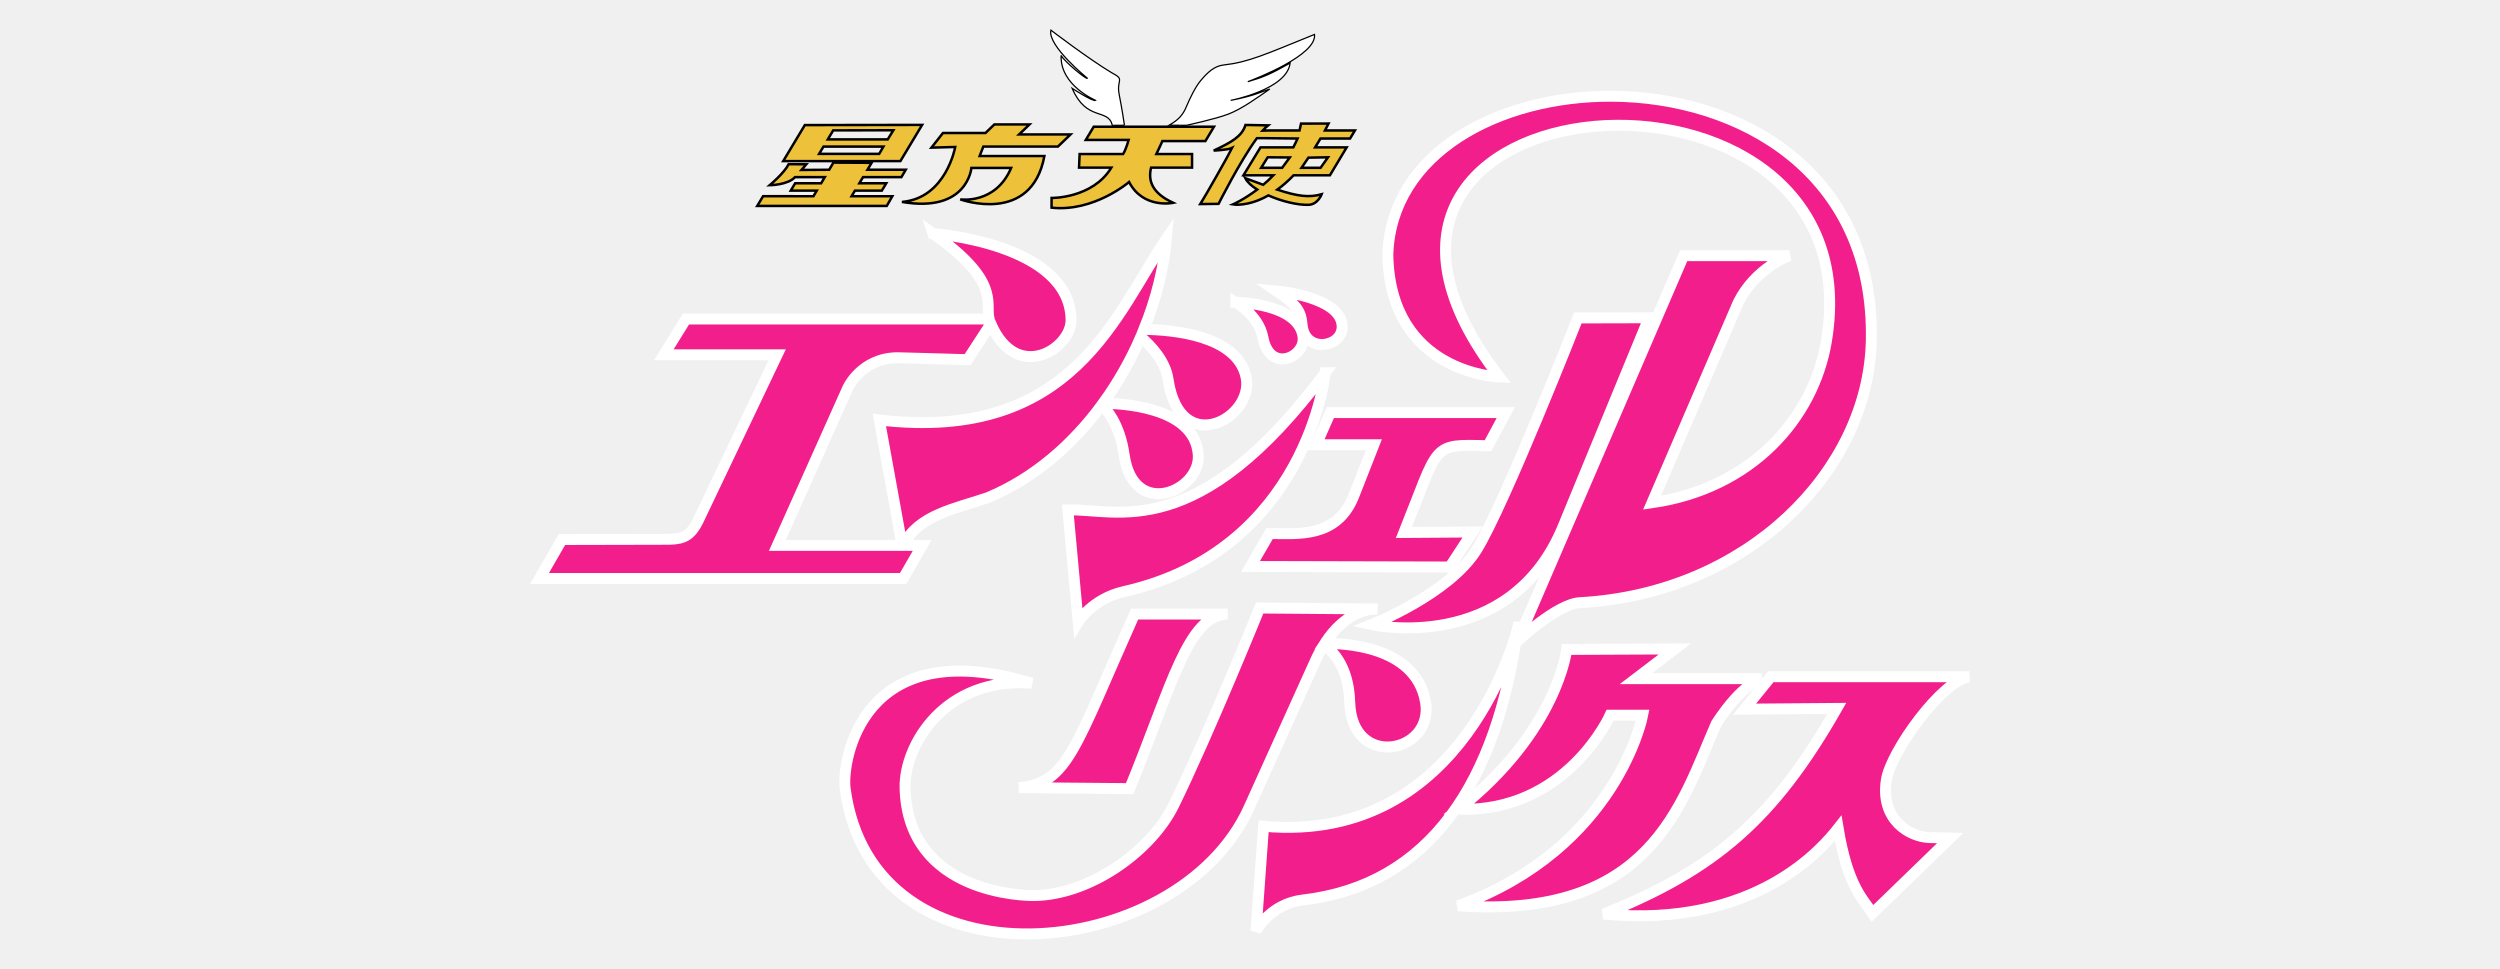
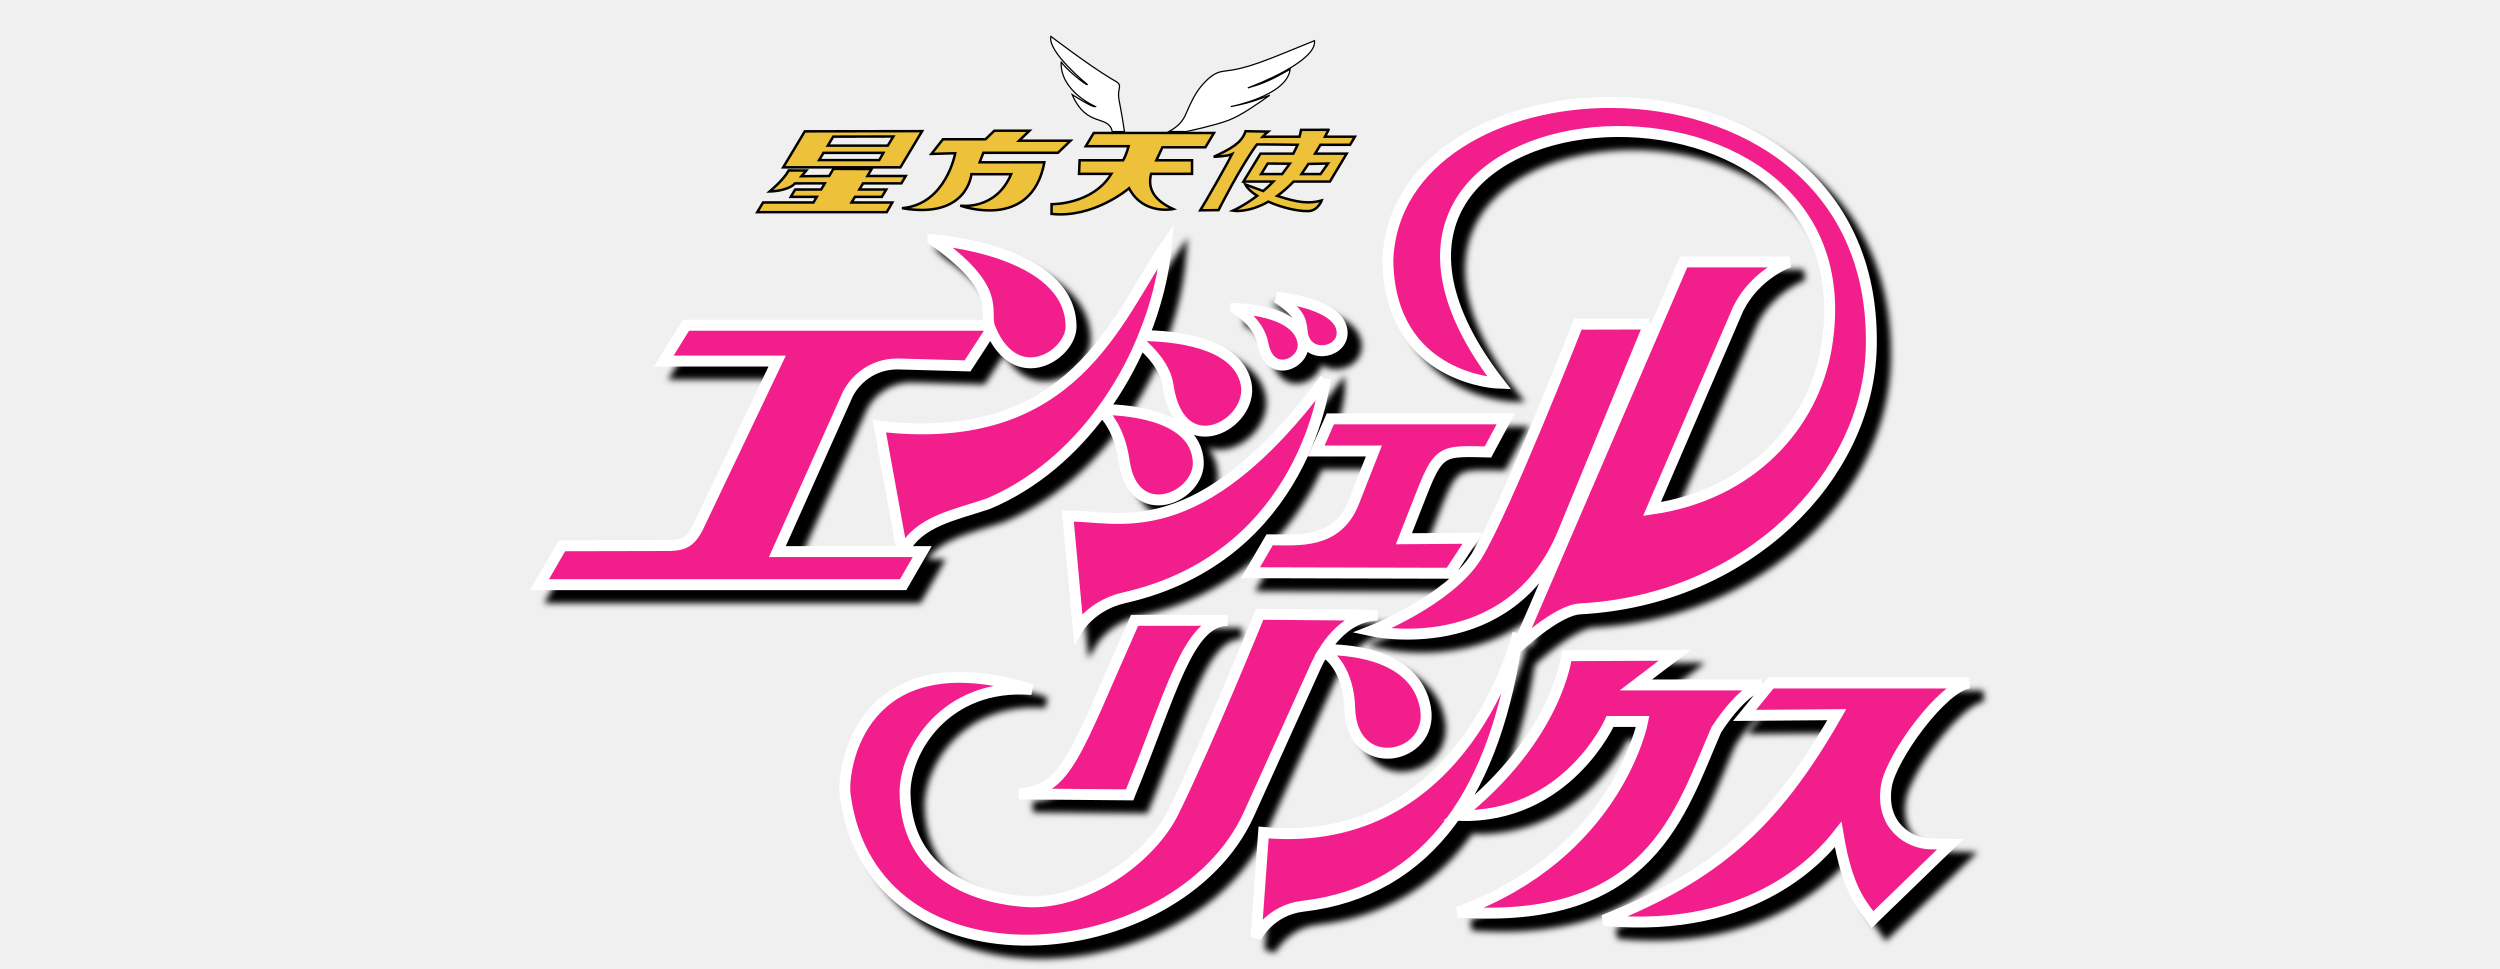
<svg xmlns="http://www.w3.org/2000/svg" version="1.1" id="svg2" width="800" height="310" viewBox="0 0 800 310">
-   <defs id="defs6" />
+   <defs id="defs6">
+     <filter style="color-interpolation-filters:sRGB;" id="filter1269">
+       <feGaussianBlur stdDeviation="1 1" result="blur" id="feGaussianBlur1267" />
+     </filter>
+   </defs>
+   <g id="layer1" style="display:inline">
+     <path id="path1062" d="m 520.338,36.967 c -36.171,-0.201 -70.693,18.105 -71.717,50.705 0.68,38.174 35.715,39.146 35.715,39.146 -75.346,-97.185 121.518,-112.887 104.644,-11.543 -4.19,25.166 -24.329,47.253 -55.831,51.775 l 27.603,-64.094 c 5.614,-11.229 16.374,-14.971 16.374,-14.971 H 543.284 L 490.105,211.342 c 0,0 12.64,-11.924 19.961,-12.319 53.524,-2.882 92.391,-42.097 93.26,-83.904 1.121,-53.923 -41.994,-77.925 -82.988,-78.153 z M 303.063,80.896 c 21.587,15.286 16.754,21.959 17.929,27.27 l -1.014,0.08 h -95.938 l -7.113,11.467 h 36.279 l -25.451,53.413 c -2.261,4.367 -4.434,5.498 -8.917,5.614 l -34.497,0.08 -7.188,12.451 h 116.361 l 6.11,-10.582 h -6.05 c 4.694,-9.77 16.744,-11.749 27.176,-15.323 14.67,-6.154 26.948,-16.864 36.332,-29.605 1.29,1.191 5.726,5.879 7.169,16.007 2.965,20.81 24.424,11.593 23.707,0 -0.981,-15.855 -26.016,-16.536 -30.498,-16.533 4.84,-6.655 8.889,-13.848 12.084,-21.228 3.213,2.75 7.874,7.638 8.743,13.51 3.802,25.69 27.752,12.358 24.951,-0.7 -2.89,-13.474 -23.823,-15.137 -32.696,-15.243 3.928,-9.69 6.409,-19.626 7.219,-29.022 -16.014,23.429 -29.632,65.322 -91.86,58.003 l 7.287,40.134 h -39.926 c 7.499,-16.759 19.501,-43.573 22.496,-50.277 0,0 4.285,-9.712 16.011,-9.776 l 22.363,0.624 7.449,-11.46 c 8.411,19.233 25.771,7.804 25.67,-1.23 -0.275,-24.561 -44.19,-27.675 -44.19,-27.675 z m 110.001,18.395 c 6.667,4.523 7.784,6.77 8.108,10.722 0.767,9.361 12.845,7.449 12.829,0.704 -0.023,-9.591 -20.937,-11.426 -20.937,-11.426 z m -13.06,3.628 c 0,0 7.349,4.276 8.615,11.15 2.166,11.763 13.715,6.39 12.867,-0.117 -1.413,-10.842 -21.482,-11.032 -21.482,-11.032 z m 132.198,4.941 -22.772,0.057 c 0,0 -23.577,60 -32.42,74.214 -8.842,14.214 -33.634,23.93 -33.634,23.93 0,0 44.329,9.888 61.336,-31.425 27.49,-66.776 27.49,-66.776 27.49,-66.776 z M 428.599,125.449 c -41.022,55.027 -66.716,43.45 -82.375,43.891 l 3.307,35.84 c 0,0 4.458,-7.397 14.668,-9.704 58.604,-13.242 64.4,-70.026 64.4,-70.026 z m 1.619,12.754 -4.521,10.291 h 18.455 l -6.394,16.299 c -5.391,13.746 -18.062,12.107 -26.956,12.107 l -6.14,10.544 63.765,0.166 7.332,-11.199 -21.993,0.155 c 11.522,-28.734 8.586,-28.226 26.888,-27.759 l 5.709,-10.605 z m -22.613,62.535 c 0,0 -16.314,40.238 -27.448,63.004 -7.325,14.978 -27.09,28.896 -44.912,29.007 -2.378,0.015 -40.176,-0.31 -41.114,-34.308 -0.383,-13.897 12.867,-35.836 40.546,-33.63 -54.917,-16.762 -60.784,25.545 -59.728,33.608 8.619,65.811 106.582,56.378 129.224,6.258 l 21.247,-47.031 c 0.865,-1.914 1.781,-3.57 2.716,-5.07 2.05,1.309 7.921,6.082 8.289,18.296 0.655,21.737 27.004,16.301 24.263,0 -3.106,-18.473 -27.367,-18.882 -32.264,-18.777 6.5,-10.09 14.077,-11.01 16.268,-11.051 z m 37.088,0.306 0.655,0.004 c 0,0 -0.255,-0.011 -0.655,-0.004 z m -77.112,1.638 c -19.308,43.207 -21.357,54.213 -37.016,55.536 l 35.431,0.314 c 13.568,-33.062 18.606,-55.694 31.394,-55.85 z m 122.66,4.15 c 0,0 -16.318,69.693 -81.38,63.738 l -2.429,33.524 c 0,0 4.438,-8.704 14.997,-9.928 40.904,-4.742 62.159,-37.987 68.812,-87.335 z m 50.235,7.007 -34.622,0.155 c 0,0 -2.807,26.043 -34.622,51.151 34.621,1.092 48.503,-30.1 48.503,-30.1 h 10.446 c 0,0 -8.108,42.578 -59.104,60.98 61.757,4.367 71.271,-32.284 82.655,-58.328 8.421,-12.944 14.502,-14.347 14.502,-14.347 h -40.236 z m 30.721,8.887 -8.418,10.378 29.51,-0.242 c -20.178,35.352 -39.024,51.62 -74.581,65.812 48.813,4.679 70.334,-21.518 75.013,-27.445 3.119,18.714 8.031,22.691 10.994,27.214 l 24.872,-24.096 -6.549,-0.155 c -6.492,-0.155 -15.912,-5.699 -13.877,-18.482 1.458,-9.158 17.933,-31.892 26.51,-32.983 z" style="fill:#000000;fill-opacity:1;stroke:#000000;stroke-width:3.5;stroke-linecap:butt;stroke-linejoin:miter;stroke-miterlimit:4;stroke-dasharray:none;stroke-opacity:1;paint-order:normal;filter:url(#filter1269)" />
+   </g>
  <g id="layer2" style="display:inline" transform="translate(-0.8786788,160.2601)">
-     <g id="g1051" transform="matrix(0.9806797,0,0,0.9806797,161.8909,0.1205768)">
-       <g id="g1060" transform="matrix(0.9710994,0,0,0.9710994,7.042971,-0.1585695)">
-         <path style="fill:#f21e8c;fill-opacity:1;stroke:#ffffff;stroke-width:3.675;stroke-linecap:butt;stroke-linejoin:miter;stroke-miterlimit:4;stroke-dasharray:none;stroke-opacity:1;paint-order:normal" d="m 365.319,-135.906 c -37.982,-0.211 -74.231,19.012 -75.307,53.242 0.714,40.085 37.502,41.106 37.502,41.106 -79.117,-102.049 127.6,-118.536 109.881,-12.121 -4.4,26.426 -25.546,49.618 -58.625,54.367 l 28.985,-67.302 c 5.895,-11.79 17.194,-15.72 17.194,-15.72 H 389.413 L 333.573,47.196 c 0,0 13.273,-12.521 20.96,-12.935 56.202,-3.026 97.015,-44.204 97.927,-88.103 1.177,-56.622 -44.096,-81.825 -87.141,-82.064 z m -228.149,46.127 c 22.667,16.051 17.592,23.058 18.827,28.635 l -1.065,0.083 H 54.192 l -7.469,12.041 H 84.817 L 58.093,7.068 C 55.718,11.653 53.437,12.84 48.729,12.963 L 12.506,13.047 4.958,26.121 H 127.143 l 6.416,-11.112 h -6.352 c 4.929,-10.259 17.582,-12.337 28.536,-16.089 15.404,-6.462 28.297,-17.708 38.15,-31.086 1.354,1.251 6.013,6.174 7.528,16.809 3.113,21.851 25.646,12.174 24.893,0 -1.03,-16.649 -27.318,-17.364 -32.024,-17.361 5.082,-6.989 9.334,-14.541 12.689,-22.291 3.374,2.887 8.268,8.02 9.181,14.187 3.992,26.976 29.141,12.976 26.2,-0.735 -3.034,-14.149 -25.015,-15.895 -34.332,-16.006 4.124,-10.175 6.73,-20.608 7.58,-30.475 -16.816,24.602 -31.115,68.592 -96.457,60.906 l 7.651,42.143 H 84.877 c 7.874,-17.598 20.477,-45.754 23.622,-52.793 0,0 4.499,-10.198 16.813,-10.265 l 23.483,0.655 7.822,-12.033 c 8.832,20.196 27.061,8.194 26.955,-1.291 -0.289,-25.79 -46.401,-29.06 -46.401,-29.06 z m 115.507,19.315 c 7.001,4.749 8.173,7.109 8.514,11.259 0.806,9.83 13.488,7.822 13.471,0.739 -0.024,-10.071 -21.985,-11.998 -21.985,-11.998 z m -13.714,3.81 c 0,0 7.717,4.49 9.046,11.708 2.274,12.352 14.402,6.71 13.511,-0.123 -1.484,-11.385 -22.557,-11.584 -22.557,-11.584 z m 138.814,5.188 -23.912,0.06 c 0,0 -24.757,63.003 -34.042,77.929 -9.285,14.926 -35.317,25.127 -35.317,25.127 0,0 46.547,10.383 64.406,-32.998 28.865,-70.118 28.865,-70.118 28.865,-70.118 z M 268.988,-42.997 C 225.913,14.784 198.933,2.628 182.49,3.091 l 3.472,37.633 c 0,0 4.681,-7.767 15.402,-10.19 61.537,-13.905 67.623,-73.531 67.623,-73.531 z m 1.7,13.392 -4.747,10.806 h 19.379 l -6.714,17.114 C 272.945,12.75 259.64,11.028 250.301,11.028 l -6.448,11.072 66.956,0.175 7.699,-11.759 -23.093,0.163 c 12.099,-30.172 9.016,-29.639 28.234,-29.148 l 5.995,-11.136 z m -23.745,65.665 c 0,0 -17.131,42.252 -28.822,66.158 -7.692,15.728 -28.446,30.342 -47.16,30.459 -2.497,0.016 -42.187,-0.325 -43.171,-36.025 -0.403,-14.592 13.511,-37.629 42.576,-35.313 -57.665,-17.601 -63.826,26.824 -62.717,35.29 9.05,69.104 111.916,59.199 135.692,6.571 l 22.311,-49.385 c 0.908,-2.01 1.87,-3.749 2.852,-5.323 2.153,1.374 8.318,6.386 8.704,19.212 0.687,22.825 28.355,17.117 25.477,0 C 299.423,48.305 273.948,47.876 268.805,47.986 275.63,37.392 283.587,36.426 285.888,36.382 Z m 38.944,0.322 0.687,0.004 c 0,0 -0.268,-0.012 -0.687,-0.004 z m -80.972,1.72 c -20.274,45.37 -22.426,56.926 -38.869,58.315 l 37.204,0.33 c 14.247,-34.716 19.538,-58.481 32.966,-58.645 z m 128.799,4.358 c 0,0 -17.135,73.181 -85.453,66.928 l -2.55,35.202 c 0,0 4.661,-9.139 15.748,-10.424 42.952,-4.979 65.27,-39.888 72.256,-91.706 z m 52.75,7.357 -36.354,0.163 c 0,0 -2.948,27.346 -36.354,53.711 36.354,1.146 50.93,-31.607 50.93,-31.607 h 10.969 c 0,0 -8.513,44.709 -62.062,64.032 64.848,4.585 74.838,-33.9 86.792,-61.247 8.843,-13.592 15.227,-15.065 15.227,-15.065 h -42.25 z m 32.258,9.332 -8.839,10.897 30.987,-0.254 c -21.188,37.121 -40.978,54.203 -78.314,69.105 51.256,4.913 73.854,-22.595 78.767,-28.818 3.275,19.651 8.433,23.827 11.545,28.576 l 26.117,-25.302 -6.877,-0.163 c -6.817,-0.162 -16.708,-5.984 -14.572,-19.407 1.531,-9.616 18.83,-33.488 27.837,-34.634 z" id="path1387" />
-         <path style="display:inline;fill:#ffffff;stroke:#000000;stroke-width:0.42;stroke-linecap:butt;stroke-linejoin:miter;stroke-miterlimit:4;stroke-dasharray:none;stroke-opacity:1" d="m 216.537,-126.176 c 3.041,-1.737 4.576,-3.351 5.748,-6.15 1.126,-2.689 2.973,-6.622 4.87,-8.873 2.31,-2.741 4.574,-4.868 7.688,-5.21 8.364,-0.917 14.098,-3.606 30.53,-10.267 0.839,6.93 -19.688,14.874 -22.421,15.882 5.104,-1.48 7.349,-2.383 14.225,-6.256 -1.056,8.936 -19.96,12.537 -19.96,12.537 8.251,-1.615 10.162,-2.866 13.122,-3.815 -4.082,2.836 -9.384,6.673 -13.814,8.383 -4.561,1.76 -14.203,3.806 -14.203,3.806 z" id="path2564" />
-         <path style="display:inline;fill:#edc139;fill-opacity:1;stroke:#000000;stroke-width:0.84;stroke-linecap:butt;stroke-linejoin:miter;stroke-miterlimit:4;stroke-dasharray:none;stroke-opacity:1" d="m 144.646,-118.856 c 0,0 -3.065,17.223 -17.898,18.46 22.052,3.806 23.337,-11.419 23.337,-11.419 h 13.35 c -5.241,12.37 -17.107,10.562 -17.107,10.562 0,0 23.93,8.754 28.281,-14.559 h -21.755 l 1.236,-3.188 h 25.068 l 4.227,-4.068 h -17.28 l 3.498,-3.366 H 157.798 l -2.997,2.884 h -14.282 l -3.866,4.917 z" id="path2483" />
-         <path style="display:inline;fill:#edc139;fill-opacity:1;stroke:#000000;stroke-width:0.84;stroke-linecap:butt;stroke-linejoin:miter;stroke-miterlimit:4;stroke-dasharray:none;stroke-opacity:1" d="m 191.179,-125.662 -2.658,4.441 h 14.405 c 0,0 -0.896,3.211 -1.87,4.734 h -14.608 l -0.198,4.567 h 10.86 c -6.293,10.402 -20.079,10.194 -20.079,10.194 l -0.011,3.264 c 14.247,1.53 26.046,-8.628 26.046,-8.628 4.755,9.151 14.823,6.998 14.823,6.998 -7.501,-3.43 -8.411,-7.806 -7.43,-11.827 h 13.763 v -4.567 h -11.978 c 0.843,-1.705 2.009,-4.36 2.009,-4.36 h 14.452 l 2.889,-4.815 z" id="path2486" />
-         <path style="display:inline;fill:#edc139;fill-opacity:1;stroke:#000000;stroke-width:0.84;stroke-linecap:butt;stroke-linejoin:miter;stroke-miterlimit:4;stroke-dasharray:none;stroke-opacity:1" d="m 133.524,-126.278 -39.415,0.063 -7.259,12.099 h 39.377 z m -9.666,1.799 -1.893,3.074 h -20.136 l 1.816,-3.028 z m -23.481,5.495 h 20.136 l -1.414,2.437 H 98.915 Z m 3.339,5.384 -1.425,2.397 -9.314,0.068 1.633,-1.905 -5.929,-0.026 c -1.574,3.075 -6.387,7.069 -6.387,7.069 0,0 6.101,-0.077 8.512,-2.722 l 2.521,-0.006 h 7.491 l -1.224,2.06 -8.729,0.002 -1.484,2.474 h 8.742 l -1.117,1.879 -16.925,-0.005 -1.958,3.263 h 43.515 l 1.865,-3.251 -13.684,-0.004 1.13,-1.883 h 9.039 l 1.487,-2.479 -9.039,0.002 1.234,-2.057 h 12.884 l 1.461,-2.483 -12.858,0.002 1.398,-2.33 z" id="path2491" />
-         <path style="display:inline;fill:#edc139;fill-opacity:1;stroke:#000000;stroke-width:0.84;stroke-linecap:butt;stroke-linejoin:miter;stroke-miterlimit:4;stroke-dasharray:none;stroke-opacity:1" clip-path="none" d="m 270.092,-126.73 -9.241,0.02 c -0.139,0.786 -0.309,1.55 -0.505,2.3 h -10.007 l -2.4,0.056 c 0.52,-0.566 1.346,-1.412 1.808,-1.772 l -7.552,-0.131 c -1.236,3.854 -4.617,5.758 -10.699,8.613 0,0 4.797,-0.203 6.189,-0.886 -1.137,2.331 -9.5,17.046 -10.687,18.854 l 6.134,-0.072 c 0,0 7.13,-14.231 12.887,-22.072 l 2.813,0.004 10.865,0.123 c -0.423,0.98 -0.991,2.015 -1.454,2.968 h -11.016 l -5.733,9.384 h 10.067 c -1.132,1.17 -2.286,2.235 -3.424,3.19 -1.816,-0.653 -3.793,-1.38 -6.015,-2.209 0.67,1.327 2.113,2.629 3.993,3.814 -4.471,3.369 -8.188,5.002 -8.188,5.002 0,0 4.974,0.911 11.938,-3.039 4.445,1.969 9.768,3.268 13.444,3.17 3.188,-0.084 4.477,-3.564 4.477,-3.564 -4.23,1.183 -7.99,0.725 -14.925,-1.541 1.754,-1.272 3.592,-2.848 5.482,-4.823 h 12.204 l 5.629,-9.384 h -10.591 c 0.601,-0.944 1.2,-1.93 1.8,-2.968 h 9.932 l 1.629,-2.717 h -10.055 c 0.402,-0.753 0.8,-1.521 1.2,-2.32 z m -20.448,11.338 7.411,0.06 -2.555,3.476 h -7.058 z m 20.263,0 -2.505,3.536 h -6.396 l 2.316,-3.409 z" id="path2529" />
-         <path style="display:inline;fill:#ffffff;stroke:#000000;stroke-width:0.42;stroke-linecap:butt;stroke-linejoin:miter;stroke-miterlimit:4;stroke-dasharray:none;stroke-opacity:1" d="m 201.509,-126.136 c -1.795,-12.248 -2.433,-10.747 -1.669,-14.919 0.246,-1.345 -0.979,-1.769 -2.835,-2.881 -7.634,-4.575 -20.207,-14.177 -20.207,-14.177 -1.259,5.181 12.262,16.177 12.262,16.177 -0.175,0.572 -7.805,-5.632 -8.819,-7.684 -0.455,10.059 11.588,15.106 11.588,15.106 -0.699,0.606 -7.889,-4.031 -7.889,-4.031 4.883,11.308 12.129,6.52 13.502,12.419 1.002,0.009 3.167,-0.06 4.068,-0.01 z" id="path2561" />
-       </g>
+     <g id="g1051" transform="matrix(0.9806797,0,0,0.9806797,161.8909,2.120577)">
+       <path id="path1387" d="m 361.804,-132.137 c -36.884,-0.205 -72.086,18.462 -73.13,51.704 0.694,38.926 36.419,39.918 36.419,39.918 -76.831,-99.1 123.912,-115.111 106.706,-11.77 -4.273,25.662 -24.808,48.184 -56.931,52.795 L 403.014,-64.848 c 5.725,-11.45 16.697,-15.266 16.697,-15.266 H 385.202 L 330.975,45.673 c 0,0 12.889,-12.159 20.354,-12.561 54.578,-2.939 94.211,-42.927 95.097,-85.557 1.143,-54.985 -42.821,-79.46 -84.623,-79.693 z m -221.555,44.794 c 22.012,15.587 17.084,22.392 18.283,27.808 l -1.034,0.081 H 59.669 L 52.416,-47.761 H 89.409 L 63.457,6.705 c -2.306,4.453 -4.521,5.606 -9.093,5.725 l -35.176,0.081 -7.33,12.696 H 130.511 l 6.23,-10.791 h -6.169 c 4.786,-9.963 17.074,-11.98 27.711,-15.624 14.959,-6.275 27.479,-17.196 37.047,-30.188 1.315,1.215 5.839,5.995 7.311,16.323 3.023,21.22 24.905,11.822 24.174,0 -1,-16.168 -26.529,-16.862 -31.099,-16.859 4.935,-6.787 9.064,-14.121 12.322,-21.647 3.276,2.804 8.029,7.788 8.916,13.777 3.877,26.196 28.299,12.601 25.443,-0.714 -2.947,-13.74 -24.293,-15.436 -33.34,-15.543 4.005,-9.881 6.535,-20.012 7.361,-29.594 -16.33,23.891 -30.216,66.609 -93.67,59.145 l 7.43,40.925 H 89.467 c 7.646,-17.089 19.886,-44.431 22.939,-51.268 0,0 4.369,-9.904 16.327,-9.969 l 22.804,0.637 7.596,-11.686 c 8.577,19.612 26.279,7.957 26.176,-1.254 -0.281,-25.045 -45.06,-28.221 -45.06,-28.221 z m 112.168,18.757 c 6.798,4.612 7.937,6.904 8.267,10.933 0.783,9.546 13.098,7.596 13.082,0.718 -0.023,-9.78 -21.35,-11.651 -21.35,-11.651 z m -13.317,3.7 c 0,0 7.494,4.361 8.784,11.369 2.208,11.995 13.986,6.516 13.121,-0.12 -1.441,-11.056 -21.905,-11.25 -21.905,-11.25 z m 134.803,5.038 -23.221,0.058 c 0,0 -24.042,61.182 -33.058,75.676 -9.016,14.494 -34.297,24.401 -34.297,24.401 0,0 45.202,10.083 62.545,-32.044 28.031,-68.092 28.031,-68.092 28.031,-68.092 z M 268.257,-41.912 C 226.427,14.199 200.227,2.393 184.259,2.843 l 3.372,36.546 c 0,0 4.546,-7.543 14.957,-9.896 59.758,-13.503 65.669,-71.406 65.669,-71.406 z m 1.651,13.005 -4.61,10.493 h 18.819 l -6.52,16.62 C 272.1,12.222 259.18,10.551 250.11,10.551 l -6.261,10.752 65.021,0.17 7.477,-11.419 -22.426,0.158 c 11.749,-29.3 8.755,-28.782 27.418,-28.305 l 5.822,-10.814 z m -23.059,63.767 c 0,0 -16.636,41.031 -27.989,64.246 -7.47,15.273 -27.624,29.465 -45.797,29.578 -2.425,0.016 -40.968,-0.316 -41.924,-34.983 C 130.749,79.53 144.261,57.159 172.485,59.407 116.486,42.316 110.504,85.456 111.58,93.677 c 8.789,67.107 108.682,57.489 131.77,6.381 l 21.666,-47.957 c 0.882,-1.952 1.816,-3.64 2.77,-5.17 2.09,1.334 8.078,6.201 8.453,18.657 0.667,22.166 27.536,16.622 24.741,0 C 297.813,46.751 273.074,46.334 268.08,46.441 274.707,36.153 282.434,35.215 284.669,35.172 Z m 37.819,0.312 0.667,0.004 c 0,0 -0.26,-0.012 -0.667,-0.004 z m -78.632,1.67 C 186.349,80.901 184.259,92.123 168.291,93.473 l 36.129,0.32 c 13.835,-33.713 18.973,-56.791 32.013,-56.95 z m 125.077,4.232 c 0,0 -16.64,71.066 -82.983,64.994 l -2.477,34.185 c 0,0 4.526,-8.875 15.293,-10.123 41.71,-4.835 63.384,-38.735 70.167,-89.056 z m 51.225,7.145 -35.304,0.158 c 0,0 -2.863,26.556 -35.304,52.159 35.303,1.113 49.458,-30.693 49.458,-30.693 h 10.652 c 0,0 -8.267,43.417 -60.268,62.182 62.973,4.453 72.675,-32.92 84.283,-59.477 8.587,-13.199 14.787,-14.629 14.787,-14.629 h -41.029 z m 31.326,9.062 -8.584,10.582 30.092,-0.247 c -20.575,36.049 -39.793,52.637 -76.051,67.108 49.774,4.771 71.72,-21.942 76.491,-27.985 3.18,19.083 8.19,23.138 11.211,27.75 l 25.362,-24.571 -6.678,-0.158 c -6.62,-0.158 -16.226,-5.812 -14.151,-18.846 1.486,-9.338 18.286,-32.52 27.032,-33.633 z" style="fill:#f21e8c;fill-opacity:1;stroke:#ffffff;stroke-width:3.569;stroke-linecap:butt;stroke-linejoin:miter;stroke-miterlimit:4;stroke-dasharray:none;stroke-opacity:1;paint-order:normal" />
+       <path id="path2564" d="m 217.322,-122.688 c 2.953,-1.686 4.443,-3.254 5.582,-5.972 1.093,-2.611 2.887,-6.431 4.729,-8.617 2.243,-2.662 4.442,-4.728 7.466,-5.059 8.122,-0.891 13.691,-3.502 29.648,-9.971 0.815,6.73 -19.119,14.444 -21.773,15.423 4.957,-1.438 7.137,-2.314 13.814,-6.076 -1.025,8.678 -19.383,12.174 -19.383,12.174 8.012,-1.568 9.868,-2.783 12.743,-3.705 -3.965,2.754 -9.113,6.48 -13.415,8.14 -4.429,1.709 -13.792,3.696 -13.792,3.696 z" style="display:inline;fill:#ffffff;stroke:#000000;stroke-width:0.408;stroke-linecap:butt;stroke-linejoin:miter;stroke-miterlimit:4;stroke-dasharray:none;stroke-opacity:1" />
+       <path id="path2483" d="m 147.509,-115.579 c 0,0 -2.977,16.726 -17.381,17.927 21.414,3.696 22.663,-11.089 22.663,-11.089 h 12.964 c -5.09,12.013 -16.613,10.257 -16.613,10.257 0,0 23.239,8.501 27.464,-14.138 h -21.126 l 1.2,-3.096 h 24.343 l 4.105,-3.95 h -16.781 l 3.397,-3.269 h -11.463 l -2.911,2.801 h -13.869 l -3.755,4.775 z" style="display:inline;fill:#edc139;fill-opacity:1;stroke:#000000;stroke-width:0.816;stroke-linecap:butt;stroke-linejoin:miter;stroke-miterlimit:4;stroke-dasharray:none;stroke-opacity:1" />
+       <path id="path2486" d="m 192.697,-122.189 -2.581,4.312 h 13.988 c 0,0 -0.871,3.119 -1.816,4.597 h -14.186 l -0.192,4.435 h 10.546 c -6.111,10.101 -19.499,9.899 -19.499,9.899 l -0.011,3.169 c 13.835,1.486 25.294,-8.379 25.294,-8.379 4.617,8.886 14.395,6.796 14.395,6.796 -7.284,-3.331 -8.168,-7.581 -7.215,-11.486 h 13.365 v -4.435 h -11.632 c 0.818,-1.656 1.951,-4.234 1.951,-4.234 h 14.034 l 2.805,-4.675 z" style="display:inline;fill:#edc139;fill-opacity:1;stroke:#000000;stroke-width:0.816;stroke-linecap:butt;stroke-linejoin:miter;stroke-miterlimit:4;stroke-dasharray:none;stroke-opacity:1" />
+       <path id="path2491" d="m 136.708,-122.787 -38.276,0.061 -7.05,11.749 h 38.239 z m -9.387,1.747 -1.838,2.985 h -19.554 l 1.764,-2.94 z m -22.803,5.336 H 124.073 l -1.373,2.366 H 103.099 Z m 3.243,5.229 -1.384,2.328 -9.045,0.066 1.586,-1.85 -5.758,-0.026 c -1.529,2.986 -6.203,6.865 -6.203,6.865 0,0 5.924,-0.075 8.266,-2.643 l 2.448,-0.006 h 7.275 l -1.188,2 -8.477,0.002 -1.441,2.402 h 8.489 l -1.084,1.825 -16.436,-0.005 -1.901,3.169 h 42.258 l 1.811,-3.157 -13.288,-0.004 1.097,-1.828 h 8.778 l 1.444,-2.408 -8.778,0.002 1.199,-1.998 h 12.512 l 1.419,-2.411 -12.486,0.002 1.358,-2.263 z" style="display:inline;fill:#edc139;fill-opacity:1;stroke:#000000;stroke-width:0.816;stroke-linecap:butt;stroke-linejoin:miter;stroke-miterlimit:4;stroke-dasharray:none;stroke-opacity:1" />
+       <path id="path2529" d="m 269.329,-123.226 -8.973,0.019 c -0.135,0.764 -0.301,1.505 -0.49,2.234 h -9.718 l -2.33,0.054 c 0.505,-0.55 1.307,-1.371 1.755,-1.721 l -7.334,-0.127 c -1.2,3.742 -4.484,5.592 -10.389,8.364 0,0 4.658,-0.197 6.011,-0.86 -1.104,2.264 -9.225,16.554 -10.378,18.31 l 5.957,-0.069 c 0,0 6.924,-13.82 12.515,-21.434 l 2.731,0.004 10.551,0.12 c -0.411,0.951 -0.962,1.956 -1.412,2.882 h -10.698 l -5.567,9.112 h 9.776 c -1.099,1.136 -2.22,2.17 -3.326,3.098 -1.763,-0.634 -3.684,-1.341 -5.841,-2.145 0.651,1.289 2.052,2.553 3.877,3.704 -4.342,3.271 -7.951,4.857 -7.951,4.857 0,0 4.831,0.885 11.593,-2.951 4.316,1.912 9.486,3.173 13.055,3.079 3.095,-0.082 4.348,-3.461 4.348,-3.461 -4.107,1.149 -7.759,0.704 -14.494,-1.497 1.703,-1.235 3.488,-2.765 5.324,-4.683 h 11.851 l 5.467,-9.112 h -10.285 c 0.583,-0.917 1.165,-1.874 1.748,-2.882 h 9.645 l 1.582,-2.639 h -9.764 c 0.39,-0.731 0.777,-1.477 1.165,-2.253 z m -19.857,11.01 7.197,0.058 -2.481,3.376 h -6.854 z m 19.677,0 -2.433,3.434 h -6.211 l 2.249,-3.31 z" clip-path="none" style="display:inline;fill:#edc139;fill-opacity:1;stroke:#000000;stroke-width:0.816;stroke-linecap:butt;stroke-linejoin:miter;stroke-miterlimit:4;stroke-dasharray:none;stroke-opacity:1" />
+       <path id="path2561" d="m 202.728,-122.649 c -1.743,-11.894 -2.362,-10.437 -1.621,-14.488 0.239,-1.306 -0.951,-1.718 -2.753,-2.798 -7.414,-4.443 -19.623,-13.767 -19.623,-13.767 -1.222,5.031 11.908,15.709 11.908,15.709 -0.17,0.555 -7.579,-5.469 -8.564,-7.462 -0.441,9.769 11.253,14.669 11.253,14.669 -0.679,0.588 -7.661,-3.915 -7.661,-3.915 4.742,10.981 11.779,6.332 13.112,12.06 0.973,0.009 3.075,-0.058 3.95,-0.01 z" style="display:inline;fill:#ffffff;stroke:#000000;stroke-width:0.408;stroke-linecap:butt;stroke-linejoin:miter;stroke-miterlimit:4;stroke-dasharray:none;stroke-opacity:1" />
    </g>
  </g>
</svg>
